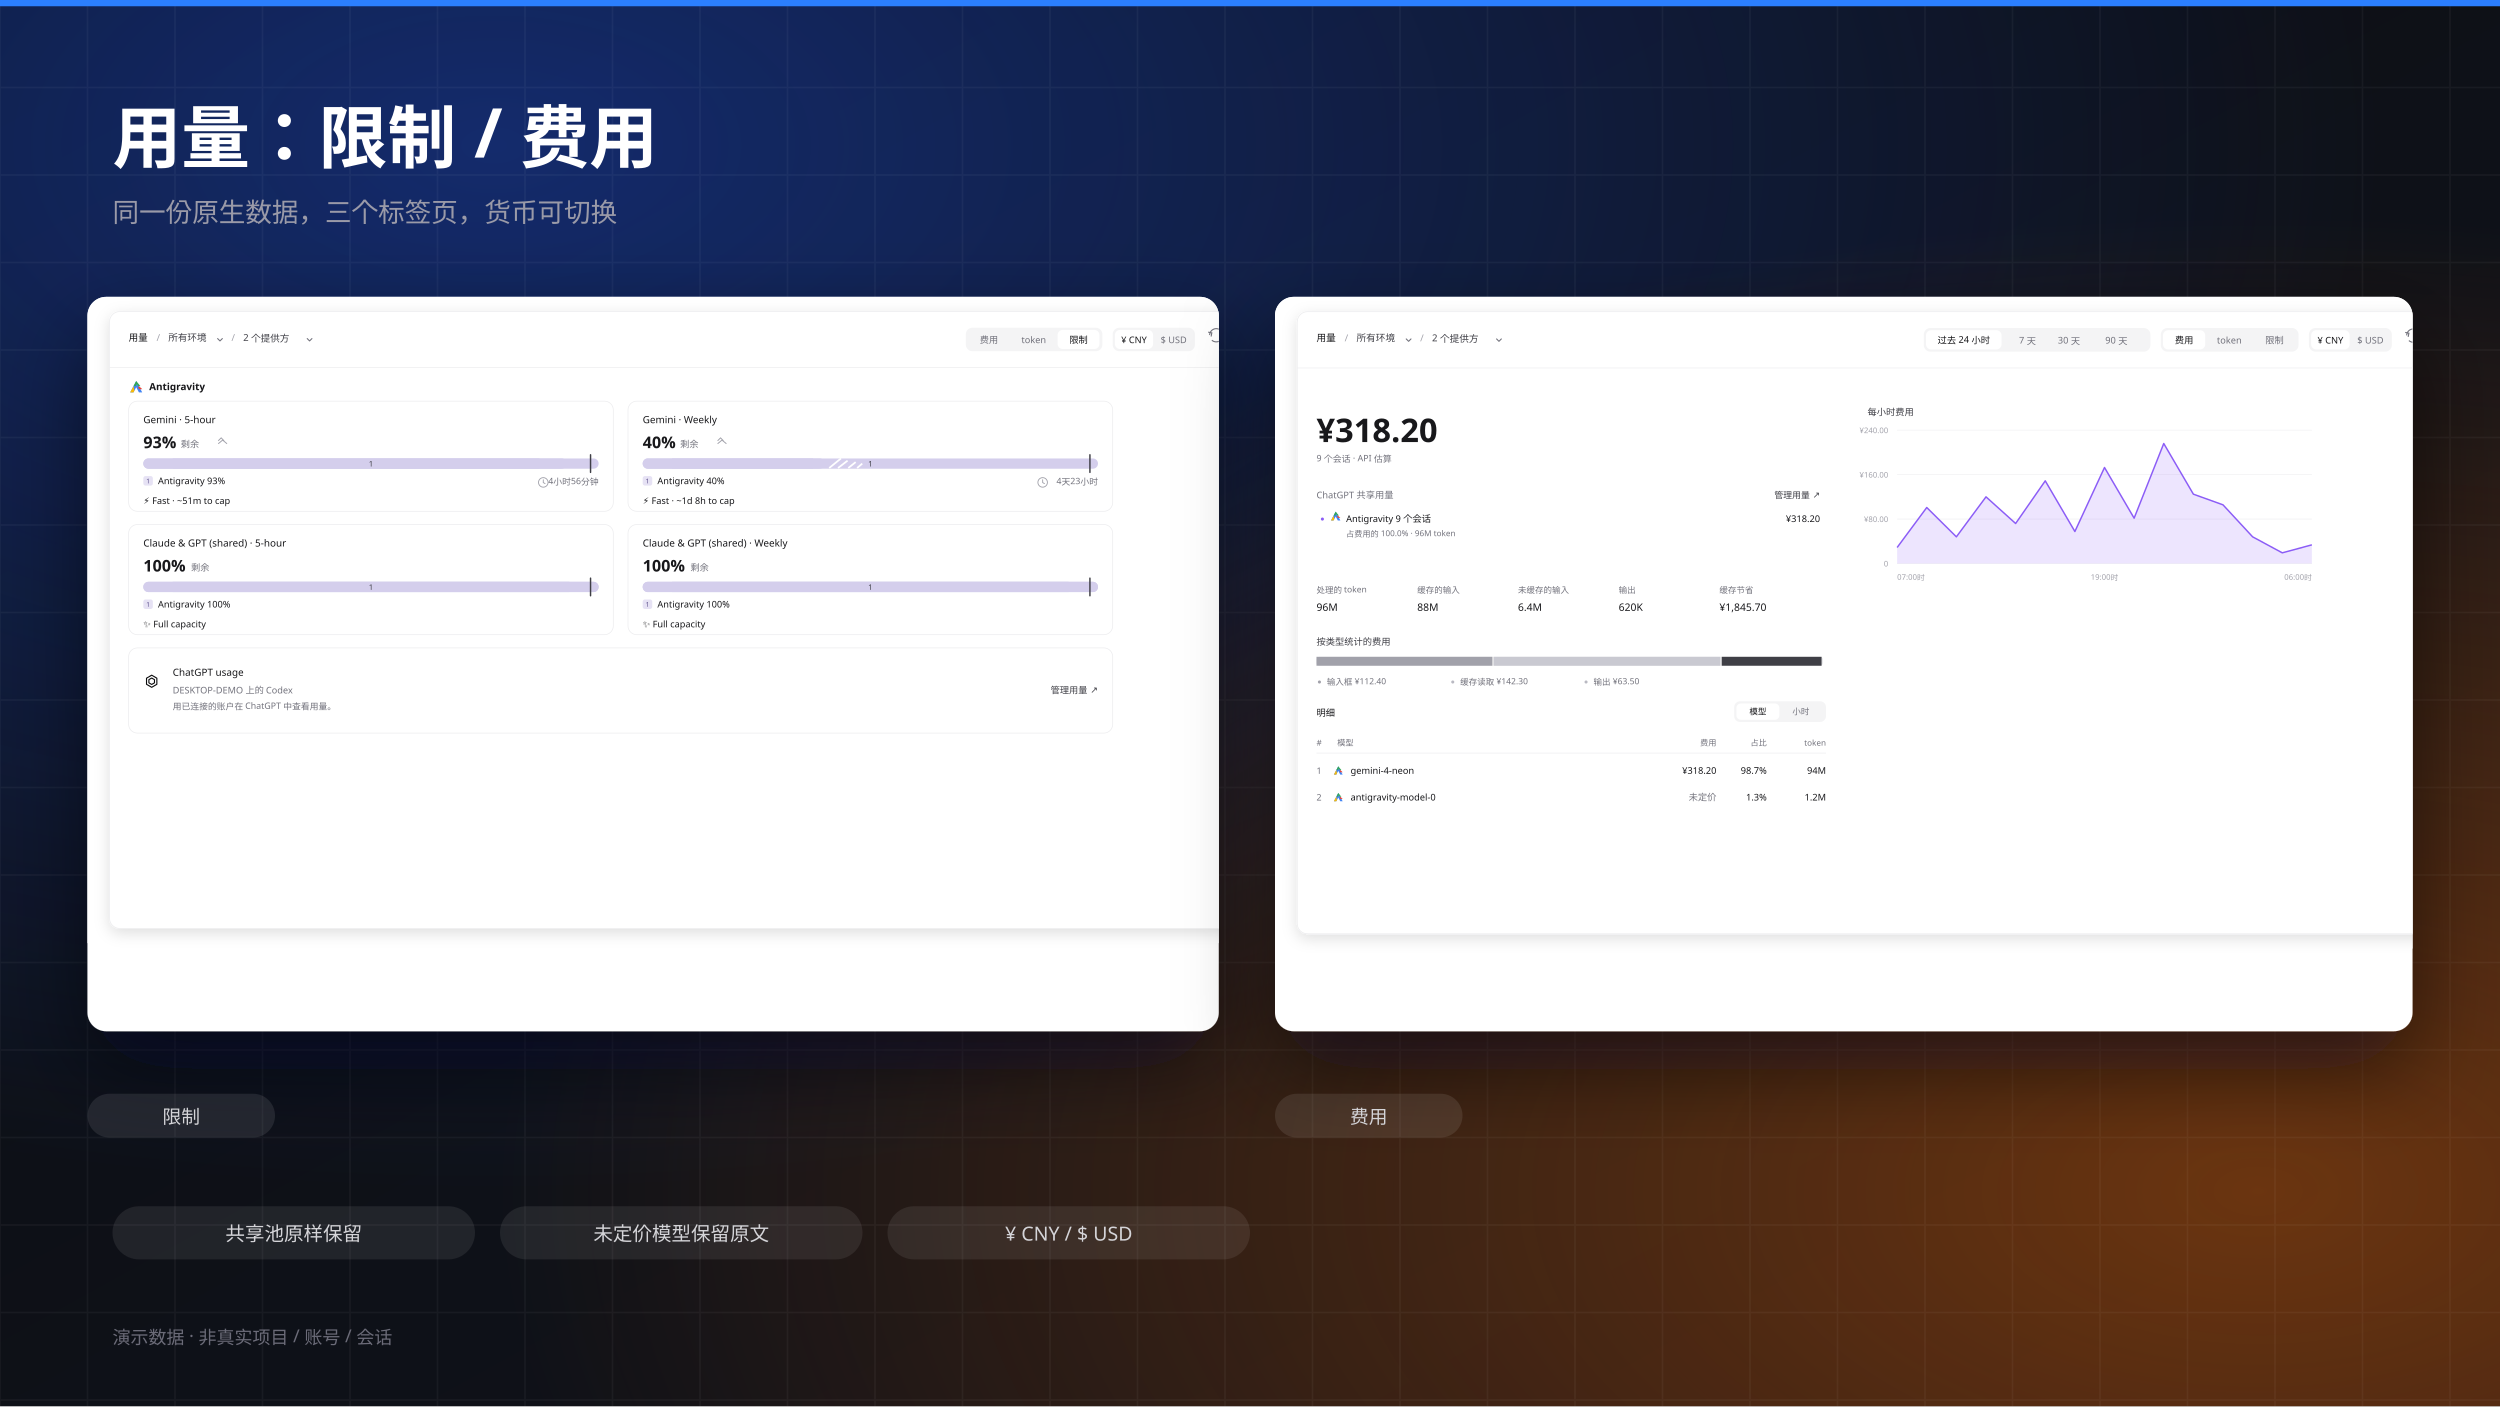
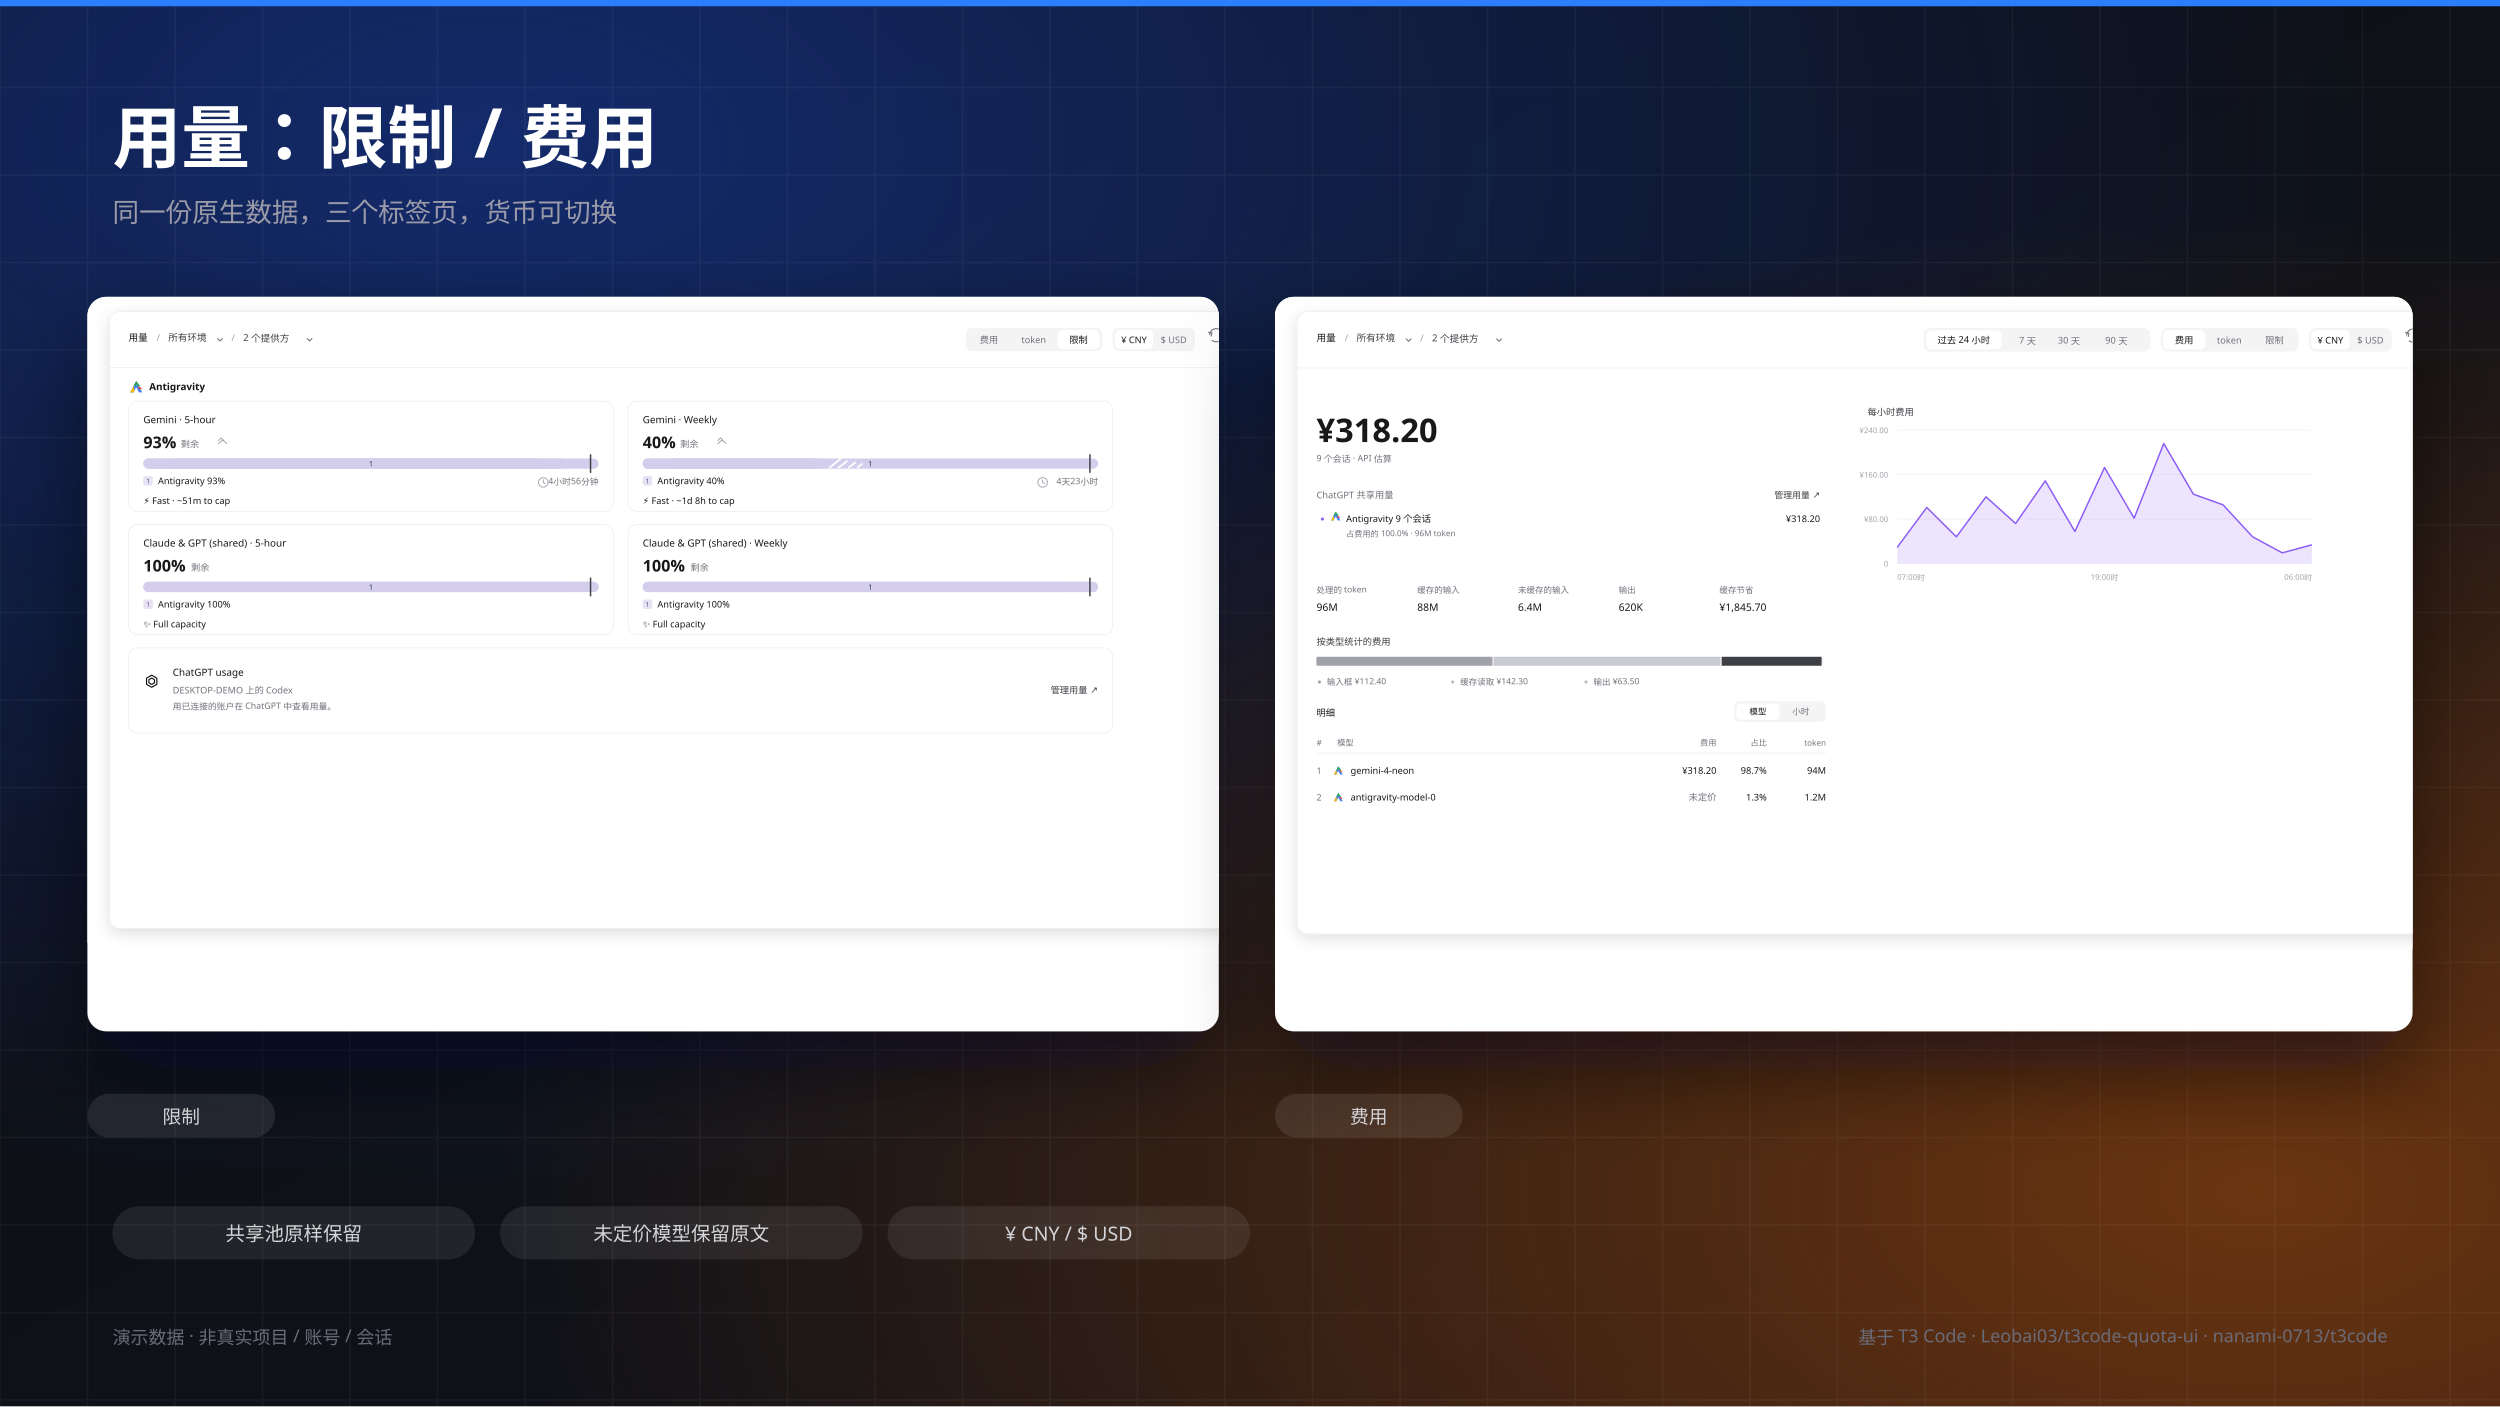
<svg xmlns="http://www.w3.org/2000/svg" width="1600" height="900" viewBox="0 0 1600 900" role="img" aria-label="用量页 · 主图">
  <defs>
    <filter id="sh" x="-30%" y="-30%" width="160%" height="200%">
      <feDropShadow dx="0" dy="6" stdDeviation="10" flood-color="#0b0b0c" flood-opacity="0.13" />
    </filter>
    <filter id="hero" x="-25%" y="-25%" width="150%" height="170%">
      <feDropShadow dx="0" dy="24" stdDeviation="28" flood-color="#05060a" flood-opacity="0.55" />
    </filter>
  </defs>
  <defs>
    <linearGradient id="hbg" x1="0" y1="0" x2="1" y2="1">
      <stop offset="0" stop-color="#0b0d12" />
      <stop offset="0.55" stop-color="#0e1118" />
      <stop offset="1" stop-color="#141018" />
    </linearGradient>
    <radialGradient id="hblue" cx="0.2" cy="0.1" r="0.75">
      <stop offset="0" stop-color="#1d4ed8" stop-opacity="0.45" />
      <stop offset="1" stop-color="#1d4ed8" stop-opacity="0" />
    </radialGradient>
    <radialGradient id="hamber" cx="0.9" cy="0.85" r="0.7">
      <stop offset="0" stop-color="#b45309" stop-opacity="0.55" />
      <stop offset="1" stop-color="#b45309" stop-opacity="0" />
    </radialGradient>
  </defs>
  <rect x="0" y="0" width="1600" height="900" fill="url(#hbg)" />
  <rect x="0" y="0" width="1600" height="900" fill="url(#hblue)" />
  <rect x="0" y="0" width="1600" height="900" fill="url(#hamber)" />
  <g opacity="0.045">
    <line x1="0" y1="0" x2="0" y2="900" stroke="#ffffff" stroke-width="1" stroke-linecap="butt" />
    <line x1="56" y1="0" x2="56" y2="900" stroke="#ffffff" stroke-width="1" stroke-linecap="butt" />
    <line x1="112" y1="0" x2="112" y2="900" stroke="#ffffff" stroke-width="1" stroke-linecap="butt" />
    <line x1="168" y1="0" x2="168" y2="900" stroke="#ffffff" stroke-width="1" stroke-linecap="butt" />
    <line x1="224" y1="0" x2="224" y2="900" stroke="#ffffff" stroke-width="1" stroke-linecap="butt" />
    <line x1="280" y1="0" x2="280" y2="900" stroke="#ffffff" stroke-width="1" stroke-linecap="butt" />
    <line x1="336" y1="0" x2="336" y2="900" stroke="#ffffff" stroke-width="1" stroke-linecap="butt" />
    <line x1="392" y1="0" x2="392" y2="900" stroke="#ffffff" stroke-width="1" stroke-linecap="butt" />
    <line x1="448" y1="0" x2="448" y2="900" stroke="#ffffff" stroke-width="1" stroke-linecap="butt" />
    <line x1="504" y1="0" x2="504" y2="900" stroke="#ffffff" stroke-width="1" stroke-linecap="butt" />
    <line x1="560" y1="0" x2="560" y2="900" stroke="#ffffff" stroke-width="1" stroke-linecap="butt" />
    <line x1="616" y1="0" x2="616" y2="900" stroke="#ffffff" stroke-width="1" stroke-linecap="butt" />
    <line x1="672" y1="0" x2="672" y2="900" stroke="#ffffff" stroke-width="1" stroke-linecap="butt" />
    <line x1="728" y1="0" x2="728" y2="900" stroke="#ffffff" stroke-width="1" stroke-linecap="butt" />
    <line x1="784" y1="0" x2="784" y2="900" stroke="#ffffff" stroke-width="1" stroke-linecap="butt" />
    <line x1="840" y1="0" x2="840" y2="900" stroke="#ffffff" stroke-width="1" stroke-linecap="butt" />
    <line x1="896" y1="0" x2="896" y2="900" stroke="#ffffff" stroke-width="1" stroke-linecap="butt" />
    <line x1="952" y1="0" x2="952" y2="900" stroke="#ffffff" stroke-width="1" stroke-linecap="butt" />
    <line x1="1008" y1="0" x2="1008" y2="900" stroke="#ffffff" stroke-width="1" stroke-linecap="butt" />
    <line x1="1064" y1="0" x2="1064" y2="900" stroke="#ffffff" stroke-width="1" stroke-linecap="butt" />
    <line x1="1120" y1="0" x2="1120" y2="900" stroke="#ffffff" stroke-width="1" stroke-linecap="butt" />
    <line x1="1176" y1="0" x2="1176" y2="900" stroke="#ffffff" stroke-width="1" stroke-linecap="butt" />
    <line x1="1232" y1="0" x2="1232" y2="900" stroke="#ffffff" stroke-width="1" stroke-linecap="butt" />
    <line x1="1288" y1="0" x2="1288" y2="900" stroke="#ffffff" stroke-width="1" stroke-linecap="butt" />
    <line x1="1344" y1="0" x2="1344" y2="900" stroke="#ffffff" stroke-width="1" stroke-linecap="butt" />
    <line x1="1400" y1="0" x2="1400" y2="900" stroke="#ffffff" stroke-width="1" stroke-linecap="butt" />
    <line x1="1456" y1="0" x2="1456" y2="900" stroke="#ffffff" stroke-width="1" stroke-linecap="butt" />
    <line x1="1512" y1="0" x2="1512" y2="900" stroke="#ffffff" stroke-width="1" stroke-linecap="butt" />
    <line x1="1568" y1="0" x2="1568" y2="900" stroke="#ffffff" stroke-width="1" stroke-linecap="butt" />
    <line x1="0" y1="0" x2="1600" y2="0" stroke="#ffffff" stroke-width="1" stroke-linecap="butt" />
    <line x1="0" y1="56" x2="1600" y2="56" stroke="#ffffff" stroke-width="1" stroke-linecap="butt" />
    <line x1="0" y1="112" x2="1600" y2="112" stroke="#ffffff" stroke-width="1" stroke-linecap="butt" />
    <line x1="0" y1="168" x2="1600" y2="168" stroke="#ffffff" stroke-width="1" stroke-linecap="butt" />
    <line x1="0" y1="224" x2="1600" y2="224" stroke="#ffffff" stroke-width="1" stroke-linecap="butt" />
    <line x1="0" y1="280" x2="1600" y2="280" stroke="#ffffff" stroke-width="1" stroke-linecap="butt" />
    <line x1="0" y1="336" x2="1600" y2="336" stroke="#ffffff" stroke-width="1" stroke-linecap="butt" />
    <line x1="0" y1="392" x2="1600" y2="392" stroke="#ffffff" stroke-width="1" stroke-linecap="butt" />
    <line x1="0" y1="448" x2="1600" y2="448" stroke="#ffffff" stroke-width="1" stroke-linecap="butt" />
    <line x1="0" y1="504" x2="1600" y2="504" stroke="#ffffff" stroke-width="1" stroke-linecap="butt" />
    <line x1="0" y1="560" x2="1600" y2="560" stroke="#ffffff" stroke-width="1" stroke-linecap="butt" />
    <line x1="0" y1="616" x2="1600" y2="616" stroke="#ffffff" stroke-width="1" stroke-linecap="butt" />
    <line x1="0" y1="672" x2="1600" y2="672" stroke="#ffffff" stroke-width="1" stroke-linecap="butt" />
    <line x1="0" y1="728" x2="1600" y2="728" stroke="#ffffff" stroke-width="1" stroke-linecap="butt" />
    <line x1="0" y1="784" x2="1600" y2="784" stroke="#ffffff" stroke-width="1" stroke-linecap="butt" />
    <line x1="0" y1="840" x2="1600" y2="840" stroke="#ffffff" stroke-width="1" stroke-linecap="butt" />
    <line x1="0" y1="896" x2="1600" y2="896" stroke="#ffffff" stroke-width="1" stroke-linecap="butt" />
  </g>
  <rect x="0" y="0" width="1600" height="4" fill="#2b7fff" />
  <text x="72" y="104" font-family="'Segoe UI','Microsoft YaHei UI','PingFang SC',system-ui,sans-serif" font-size="44" font-weight="700" fill="#ffffff" text-anchor="start">用量：限制 / 费用</text>
  <text x="72" y="142" font-family="'Segoe UI','Microsoft YaHei UI','PingFang SC',system-ui,sans-serif" font-size="17" font-weight="400" fill="#9a9aa8" text-anchor="start">同一份原生数据，三个标签页，货币可切换</text>
  <g filter="url(#hero)">
    <rect x="56" y="190" width="724" height="470" rx="12" fill="#ffffff" />
  </g>
  <g clip-path="url(#lclip)">
    <g transform="translate(56 190) scale(0.47)">
      <rect x="0" y="0" width="1600" height="880" fill="#ffffff" />
      <g filter="url(#sh)">
        <rect x="30" y="20" width="1540" height="840" rx="14" fill="#ffffff" stroke="#ececee" stroke-width="1" />
      </g>
      <text x="56" y="60" font-family="'Segoe UI','Microsoft YaHei UI','PingFang SC',system-ui,sans-serif" font-size="13" font-weight="500" fill="#18181b" text-anchor="start">用量</text>
      <text x="94" y="60" font-family="'Segoe UI','Microsoft YaHei UI','PingFang SC',system-ui,sans-serif" font-size="13" font-weight="400" fill="#a1a1aa" text-anchor="start">/</text>
      <text x="110" y="60" font-family="'Segoe UI','Microsoft YaHei UI','PingFang SC',system-ui,sans-serif" font-size="13" font-weight="400" fill="#3f3f46" text-anchor="start">所有环境</text>
      <g transform="translate(174 52) rotate(0 8 8) scale(0.8)" fill="none" stroke="#71717b" stroke-width="1.8" stroke-linecap="round" stroke-linejoin="round">
        <path d="M4 6l4 4 4-4" />
      </g>
      <text x="196" y="60" font-family="'Segoe UI','Microsoft YaHei UI','PingFang SC',system-ui,sans-serif" font-size="13" font-weight="400" fill="#a1a1aa" text-anchor="start">/</text>
      <text x="212" y="60" font-family="'Segoe UI','Microsoft YaHei UI','PingFang SC',system-ui,sans-serif" font-size="13" font-weight="400" fill="#3f3f46" text-anchor="start">2 个提供方</text>
      <g transform="translate(296 52) rotate(0 8 8) scale(0.8)" fill="none" stroke="#71717b" stroke-width="1.8" stroke-linecap="round" stroke-linejoin="round">
        <path d="M4 6l4 4 4-4" />
      </g>
      <rect x="1196" y="42" width="186" height="32" rx="9" fill="#f4f4f5" />
      <text x="1227.5" y="63" font-family="'Segoe UI','Microsoft YaHei UI','PingFang SC',system-ui,sans-serif" font-size="12.5" font-weight="400" fill="#71717b" text-anchor="middle">费用</text>
      <text x="1288.5" y="63" font-family="'Segoe UI','Microsoft YaHei UI','PingFang SC',system-ui,sans-serif" font-size="12.5" font-weight="400" fill="#71717b" text-anchor="middle">token</text>
      <rect x="1321" y="45" width="57" height="26" rx="7" fill="#ffffff" />
      <text x="1349.5" y="63" font-family="'Segoe UI','Microsoft YaHei UI','PingFang SC',system-ui,sans-serif" font-size="12.5" font-weight="400" fill="#18181b" text-anchor="middle">限制</text>
      <rect x="1396" y="42" width="112" height="32" rx="9" fill="#f4f4f5" />
      <rect x="1399" y="45" width="52" height="26" rx="7" fill="#ffffff" />
      <text x="1425" y="63" font-family="'Segoe UI','Microsoft YaHei UI','PingFang SC',system-ui,sans-serif" font-size="12.5" font-weight="400" fill="#18181b" text-anchor="middle">¥ CNY</text>
      <text x="1479" y="63" font-family="'Segoe UI','Microsoft YaHei UI','PingFang SC',system-ui,sans-serif" font-size="12.5" font-weight="400" fill="#71717b" text-anchor="middle">$ USD</text>
      <path d="M1528 52a9 9 0 1 1 3 7" fill="none" stroke="#71717b" stroke-width="1.5" />
      <path d="M1526 48l5 1-1 5" fill="none" stroke="#71717b" stroke-width="1.5" />
      <path d="M1556 52l12 12M1568 52l-12 12" stroke="#5b5b60" stroke-width="1.6" stroke-linecap="round" />
      <line x1="30" y1="96" x2="1570" y2="96" stroke="#ededef" stroke-width="1" stroke-linecap="butt" />
      <g>
        <g transform="translate(56 112) scale(0.86)">
          <path d="M12 3 2.5 21h5.2l4.3-8.1 4.3 8.1h5.2z" fill="#4285f4" />
          <path d="M12 3 7.7 11.1h3.6l1.9-3.6 1.9 3.6h3.6z" fill="#34a853" />
          <path d="M7.7 11.1 2.5 21h5.2l1.4-2.7z" fill="#fbbc05" />
          <path d="M16.3 11.1 15 13.2l1.4 2.7h5.2z" fill="#ea4335" />
        </g>
        <text x="84" y="127" font-family="'Segoe UI','Microsoft YaHei UI','PingFang SC',system-ui,sans-serif" font-size="13.5" font-weight="600" fill="#18181b" text-anchor="start">Antigravity</text>
        <rect x="56" y="142" width="660" height="150" rx="12" fill="#ffffff" stroke="#ececee" stroke-width="1" />
        <text x="76" y="172" font-family="'Segoe UI','Microsoft YaHei UI','PingFang SC',system-ui,sans-serif" font-size="13.5" font-weight="500" fill="#18181b" text-anchor="start">Gemini · 5-hour</text>
        <text x="76" y="206" font-family="'Segoe UI','Microsoft YaHei UI','PingFang SC',system-ui,sans-serif" font-size="22" font-weight="600" fill="#18181b" text-anchor="start">93%</text>
        <text x="127" y="205" font-family="'Segoe UI','Microsoft YaHei UI','PingFang SC',system-ui,sans-serif" font-size="12.5" font-weight="400" fill="#71717b" text-anchor="start">剩余</text>
        <path d="M178 196l4-4 4 4M178 200l6-5 6 5" fill="none" stroke="#a1a1aa" stroke-width="1.3" />
        <rect x="76" y="220" width="620" height="14" rx="7" fill="#d4ceec" />
        <rect x="116" y="220" width="499.4" height="14" fill="#d4ceec" />
        <rect x="76" y="220" width="576.6" height="14" rx="7" fill="#d4ceec" />
        <text x="386" y="231" font-family="'Segoe UI','Microsoft YaHei UI','PingFang SC',system-ui,sans-serif" font-size="10.5" font-weight="400" fill="#3f3f46" text-anchor="middle">1</text>
        <rect x="684" y="214" width="2" height="26" rx="1" fill="#3f3f46" />
        <rect x="76" y="244" width="13" height="13" rx="3" fill="#e6e2f4" />
        <text x="82.5" y="254" font-family="'Segoe UI','Microsoft YaHei UI','PingFang SC',system-ui,sans-serif" font-size="9" font-weight="400" fill="#5b4f8a" text-anchor="middle">1</text>
        <text x="96" y="255" font-family="'Segoe UI','Microsoft YaHei UI','PingFang SC',system-ui,sans-serif" font-size="12.5" font-weight="400" fill="#18181b" text-anchor="start">Antigravity 93%</text>
        <g transform="translate(612 244) scale(0.72)" fill="none" stroke="#a1a1aa" stroke-width="1.7" stroke-linecap="round">
          <circle cx="12" cy="12" r="9" />
          <path d="M12 7v5.3l3.4 2" />
        </g>
        <text x="696" y="255" font-family="'Segoe UI','Microsoft YaHei UI','PingFang SC',system-ui,sans-serif" font-size="12" font-weight="400" fill="#71717b" text-anchor="end">4小时56分钟</text>
        <text x="76" y="282" font-family="'Segoe UI','Microsoft YaHei UI','PingFang SC',system-ui,sans-serif" font-size="12.5" font-weight="400" fill="#18181b" text-anchor="start">⚡ Fast · ~51m to cap</text>
        <rect x="736" y="142" width="660" height="150" rx="12" fill="#ffffff" stroke="#ececee" stroke-width="1" />
        <text x="756" y="172" font-family="'Segoe UI','Microsoft YaHei UI','PingFang SC',system-ui,sans-serif" font-size="13.5" font-weight="500" fill="#18181b" text-anchor="start">Gemini · Weekly</text>
        <text x="756" y="206" font-family="'Segoe UI','Microsoft YaHei UI','PingFang SC',system-ui,sans-serif" font-size="22" font-weight="600" fill="#18181b" text-anchor="start">40%</text>
        <text x="807" y="205" font-family="'Segoe UI','Microsoft YaHei UI','PingFang SC',system-ui,sans-serif" font-size="12.5" font-weight="400" fill="#71717b" text-anchor="start">剩余</text>
        <path d="M858 196l4-4 4 4M858 200l6-5 6 5" fill="none" stroke="#a1a1aa" stroke-width="1.3" />
        <rect x="756" y="220" width="620" height="14" rx="7" fill="#d4ceec" />
        <rect x="796" y="220" width="192" height="14" fill="#d4ceec" />
        <rect x="756" y="220" width="248" height="14" rx="7" fill="#d4ceec" />
        <path d="M1010 233l16-13M1022 233l13-10M1036 233l10-8M1048 233l7-6" stroke="#ffffff" stroke-width="2.4" />
        <text x="1066" y="231" font-family="'Segoe UI','Microsoft YaHei UI','PingFang SC',system-ui,sans-serif" font-size="10.5" font-weight="400" fill="#3f3f46" text-anchor="middle">1</text>
        <rect x="1364" y="214" width="2" height="26" rx="1" fill="#3f3f46" />
        <rect x="756" y="244" width="13" height="13" rx="3" fill="#e6e2f4" />
        <text x="762.5" y="254" font-family="'Segoe UI','Microsoft YaHei UI','PingFang SC',system-ui,sans-serif" font-size="9" font-weight="400" fill="#5b4f8a" text-anchor="middle">1</text>
        <text x="776" y="255" font-family="'Segoe UI','Microsoft YaHei UI','PingFang SC',system-ui,sans-serif" font-size="12.5" font-weight="400" fill="#18181b" text-anchor="start">Antigravity 40%</text>
        <g transform="translate(1292 244) scale(0.72)" fill="none" stroke="#a1a1aa" stroke-width="1.7" stroke-linecap="round">
          <circle cx="12" cy="12" r="9" />
          <path d="M12 7v5.3l3.4 2" />
        </g>
        <text x="1376" y="255" font-family="'Segoe UI','Microsoft YaHei UI','PingFang SC',system-ui,sans-serif" font-size="12" font-weight="400" fill="#71717b" text-anchor="end">4天23小时</text>
        <text x="756" y="282" font-family="'Segoe UI','Microsoft YaHei UI','PingFang SC',system-ui,sans-serif" font-size="12.5" font-weight="400" fill="#18181b" text-anchor="start">⚡ Fast · ~1d 8h to cap</text>
        <rect x="56" y="310" width="660" height="150" rx="12" fill="#ffffff" stroke="#ececee" stroke-width="1" />
        <text x="76" y="340" font-family="'Segoe UI','Microsoft YaHei UI','PingFang SC',system-ui,sans-serif" font-size="13.5" font-weight="500" fill="#18181b" text-anchor="start">Claude &amp; GPT (shared) · 5-hour</text>
        <text x="76" y="374" font-family="'Segoe UI','Microsoft YaHei UI','PingFang SC',system-ui,sans-serif" font-size="22" font-weight="600" fill="#18181b" text-anchor="start">100%</text>
        <text x="141" y="373" font-family="'Segoe UI','Microsoft YaHei UI','PingFang SC',system-ui,sans-serif" font-size="12.5" font-weight="400" fill="#71717b" text-anchor="start">剩余</text>
        <rect x="76" y="388" width="620" height="14" rx="7" fill="#d4ceec" />
        <rect x="116" y="388" width="540" height="14" fill="#d4ceec" />
        <rect x="76" y="388" width="620" height="14" rx="7" fill="#d4ceec" />
        <text x="386" y="399" font-family="'Segoe UI','Microsoft YaHei UI','PingFang SC',system-ui,sans-serif" font-size="10.5" font-weight="400" fill="#3f3f46" text-anchor="middle">1</text>
        <rect x="684" y="382" width="2" height="26" rx="1" fill="#3f3f46" />
        <rect x="76" y="412" width="13" height="13" rx="3" fill="#e6e2f4" />
        <text x="82.5" y="422" font-family="'Segoe UI','Microsoft YaHei UI','PingFang SC',system-ui,sans-serif" font-size="9" font-weight="400" fill="#5b4f8a" text-anchor="middle">1</text>
        <text x="96" y="423" font-family="'Segoe UI','Microsoft YaHei UI','PingFang SC',system-ui,sans-serif" font-size="12.5" font-weight="400" fill="#18181b" text-anchor="start">Antigravity 100%</text>
        <text x="76" y="450" font-family="'Segoe UI','Microsoft YaHei UI','PingFang SC',system-ui,sans-serif" font-size="12.5" font-weight="400" fill="#18181b" text-anchor="start">✨ Full capacity</text>
        <rect x="736" y="310" width="660" height="150" rx="12" fill="#ffffff" stroke="#ececee" stroke-width="1" />
        <text x="756" y="340" font-family="'Segoe UI','Microsoft YaHei UI','PingFang SC',system-ui,sans-serif" font-size="13.5" font-weight="500" fill="#18181b" text-anchor="start">Claude &amp; GPT (shared) · Weekly</text>
        <text x="756" y="374" font-family="'Segoe UI','Microsoft YaHei UI','PingFang SC',system-ui,sans-serif" font-size="22" font-weight="600" fill="#18181b" text-anchor="start">100%</text>
        <text x="821" y="373" font-family="'Segoe UI','Microsoft YaHei UI','PingFang SC',system-ui,sans-serif" font-size="12.5" font-weight="400" fill="#71717b" text-anchor="start">剩余</text>
        <rect x="756" y="388" width="620" height="14" rx="7" fill="#d4ceec" />
        <rect x="796" y="388" width="540" height="14" fill="#d4ceec" />
        <rect x="756" y="388" width="620" height="14" rx="7" fill="#d4ceec" />
        <text x="1066" y="399" font-family="'Segoe UI','Microsoft YaHei UI','PingFang SC',system-ui,sans-serif" font-size="10.5" font-weight="400" fill="#3f3f46" text-anchor="middle">1</text>
        <rect x="1364" y="382" width="2" height="26" rx="1" fill="#3f3f46" />
        <rect x="756" y="412" width="13" height="13" rx="3" fill="#e6e2f4" />
        <text x="762.5" y="422" font-family="'Segoe UI','Microsoft YaHei UI','PingFang SC',system-ui,sans-serif" font-size="9" font-weight="400" fill="#5b4f8a" text-anchor="middle">1</text>
        <text x="776" y="423" font-family="'Segoe UI','Microsoft YaHei UI','PingFang SC',system-ui,sans-serif" font-size="12.5" font-weight="400" fill="#18181b" text-anchor="start">Antigravity 100%</text>
        <text x="756" y="450" font-family="'Segoe UI','Microsoft YaHei UI','PingFang SC',system-ui,sans-serif" font-size="12.5" font-weight="400" fill="#18181b" text-anchor="start">✨ Full capacity</text>
        <rect x="56" y="478" width="1340" height="116" rx="12" fill="#ffffff" stroke="#ececee" stroke-width="1" />
        <g transform="translate(76 512) scale(0.95)" fill="none" stroke="#0b0b0c" stroke-width="1.6" stroke-linejoin="round">
          <path d="M12 3.3l7.4 4.3v8.8L12 20.7 4.6 16.4V7.6z" />
          <path d="M12 7.4l4 2.3v4.6l-4 2.3-4-2.3V9.7z" />
        </g>
        <text x="116" y="516" font-family="'Segoe UI','Microsoft YaHei UI','PingFang SC',system-ui,sans-serif" font-size="13.5" font-weight="500" fill="#18181b" text-anchor="start">ChatGPT usage</text>
        <text x="116" y="540" font-family="'Segoe UI','Microsoft YaHei UI','PingFang SC',system-ui,sans-serif" font-size="12.5" font-weight="400" fill="#71717b" text-anchor="start">DESKTOP-DEMO 上的 Codex</text>
        <text x="116" y="562" font-family="'Segoe UI','Microsoft YaHei UI','PingFang SC',system-ui,sans-serif" font-size="12" font-weight="400" fill="#71717b" text-anchor="start">用已连接的账户在 ChatGPT 中查看用量。</text>
        <text x="1376" y="540" font-family="'Segoe UI','Microsoft YaHei UI','PingFang SC',system-ui,sans-serif" font-size="12.5" font-weight="400" fill="#3f3f46" text-anchor="end">管理用量 ↗</text>
      </g>
    </g>
  </g>
  <defs>
    <clipPath id="lclip">
      <rect x="56" y="190" width="724" height="470" rx="12" />
    </clipPath>
  </defs>
  <g filter="url(#hero)">
    <rect x="816" y="190" width="728" height="470" rx="12" fill="#ffffff" />
  </g>
  <g clip-path="url(#cclip)">
    <g transform="translate(816 190) scale(0.474)">
      <rect x="0" y="0" width="1600" height="880" fill="#ffffff" />
      <g filter="url(#sh)">
        <rect x="30" y="20" width="1540" height="840" rx="14" fill="#ffffff" stroke="#ececee" stroke-width="1" />
      </g>
      <text x="56" y="60" font-family="'Segoe UI','Microsoft YaHei UI','PingFang SC',system-ui,sans-serif" font-size="13" font-weight="500" fill="#18181b" text-anchor="start">用量</text>
      <text x="94" y="60" font-family="'Segoe UI','Microsoft YaHei UI','PingFang SC',system-ui,sans-serif" font-size="13" font-weight="400" fill="#a1a1aa" text-anchor="start">/</text>
      <text x="110" y="60" font-family="'Segoe UI','Microsoft YaHei UI','PingFang SC',system-ui,sans-serif" font-size="13" font-weight="400" fill="#3f3f46" text-anchor="start">所有环境</text>
      <g transform="translate(174 52) rotate(0 8 8) scale(0.8)" fill="none" stroke="#71717b" stroke-width="1.8" stroke-linecap="round" stroke-linejoin="round">
        <path d="M4 6l4 4 4-4" />
      </g>
      <text x="196" y="60" font-family="'Segoe UI','Microsoft YaHei UI','PingFang SC',system-ui,sans-serif" font-size="13" font-weight="400" fill="#a1a1aa" text-anchor="start">/</text>
      <text x="212" y="60" font-family="'Segoe UI','Microsoft YaHei UI','PingFang SC',system-ui,sans-serif" font-size="13" font-weight="400" fill="#3f3f46" text-anchor="start">2 个提供方</text>
      <g transform="translate(296 52) rotate(0 8 8) scale(0.8)" fill="none" stroke="#71717b" stroke-width="1.8" stroke-linecap="round" stroke-linejoin="round">
        <path d="M4 6l4 4 4-4" />
      </g>
      <rect x="876" y="42" width="306" height="32" rx="9" fill="#f4f4f5" />
      <rect x="879" y="45" width="102" height="26" rx="7" fill="#ffffff" />
      <text x="930" y="63" font-family="'Segoe UI','Microsoft YaHei UI','PingFang SC',system-ui,sans-serif" font-size="12.5" font-weight="400" fill="#18181b" text-anchor="middle">过去 24 小时</text>
      <text x="1016" y="63" font-family="'Segoe UI','Microsoft YaHei UI','PingFang SC',system-ui,sans-serif" font-size="12.5" font-weight="400" fill="#71717b" text-anchor="middle">7 天</text>
      <text x="1072" y="63" font-family="'Segoe UI','Microsoft YaHei UI','PingFang SC',system-ui,sans-serif" font-size="12.5" font-weight="400" fill="#71717b" text-anchor="middle">30 天</text>
      <text x="1136" y="63" font-family="'Segoe UI','Microsoft YaHei UI','PingFang SC',system-ui,sans-serif" font-size="12.5" font-weight="400" fill="#71717b" text-anchor="middle">90 天</text>
      <rect x="1196" y="42" width="186" height="32" rx="9" fill="#f4f4f5" />
      <rect x="1199" y="45" width="57" height="26" rx="7" fill="#ffffff" />
      <text x="1227.5" y="63" font-family="'Segoe UI','Microsoft YaHei UI','PingFang SC',system-ui,sans-serif" font-size="12.5" font-weight="400" fill="#18181b" text-anchor="middle">费用</text>
      <text x="1288.5" y="63" font-family="'Segoe UI','Microsoft YaHei UI','PingFang SC',system-ui,sans-serif" font-size="12.5" font-weight="400" fill="#71717b" text-anchor="middle">token</text>
      <text x="1349.5" y="63" font-family="'Segoe UI','Microsoft YaHei UI','PingFang SC',system-ui,sans-serif" font-size="12.5" font-weight="400" fill="#71717b" text-anchor="middle">限制</text>
      <rect x="1396" y="42" width="112" height="32" rx="9" fill="#f4f4f5" />
      <rect x="1399" y="45" width="52" height="26" rx="7" fill="#ffffff" />
      <text x="1425" y="63" font-family="'Segoe UI','Microsoft YaHei UI','PingFang SC',system-ui,sans-serif" font-size="12.5" font-weight="400" fill="#18181b" text-anchor="middle">¥ CNY</text>
      <text x="1479" y="63" font-family="'Segoe UI','Microsoft YaHei UI','PingFang SC',system-ui,sans-serif" font-size="12.5" font-weight="400" fill="#71717b" text-anchor="middle">$ USD</text>
      <path d="M1528 52a9 9 0 1 1 3 7" fill="none" stroke="#71717b" stroke-width="1.5" />
      <path d="M1526 48l5 1-1 5" fill="none" stroke="#71717b" stroke-width="1.5" />
      <path d="M1556 52l12 12M1568 52l-12 12" stroke="#5b5b60" stroke-width="1.6" stroke-linecap="round" />
      <line x1="30" y1="96" x2="1570" y2="96" stroke="#ededef" stroke-width="1" stroke-linecap="butt" />
      <g>
        <text x="56" y="196" font-family="'Segoe UI','Microsoft YaHei UI','PingFang SC',system-ui,sans-serif" font-size="44" font-weight="600" fill="#18181b" text-anchor="start">¥318.20</text>
        <text x="56" y="222" font-family="'Segoe UI','Microsoft YaHei UI','PingFang SC',system-ui,sans-serif" font-size="12" font-weight="400" fill="#71717b" text-anchor="start">9 个会话 · API 估算</text>
        <text x="56" y="272" font-family="'Segoe UI','Microsoft YaHei UI','PingFang SC',system-ui,sans-serif" font-size="12.5" font-weight="400" fill="#71717b" text-anchor="start">ChatGPT 共享用量</text>
        <text x="736" y="272" font-family="'Segoe UI','Microsoft YaHei UI','PingFang SC',system-ui,sans-serif" font-size="12" font-weight="400" fill="#3f3f46" text-anchor="end">管理用量 ↗</text>
        <circle cx="64" cy="300" r="2.1" fill="#8b5cf6" />
        <g transform="translate(74 288) scale(0.66)">
          <path d="M12 3 2.5 21h5.2l4.3-8.1 4.3 8.1h5.2z" fill="#4285f4" />
          <path d="M12 3 7.7 11.1h3.6l1.9-3.6 1.9 3.6h3.6z" fill="#34a853" />
          <path d="M7.7 11.1 2.5 21h5.2l1.4-2.7z" fill="#fbbc05" />
          <path d="M16.3 11.1 15 13.2l1.4 2.7h5.2z" fill="#ea4335" />
        </g>
        <text x="96" y="304" font-family="'Segoe UI','Microsoft YaHei UI','PingFang SC',system-ui,sans-serif" font-size="12.5" font-weight="400" fill="#18181b" text-anchor="start">Antigravity  9 个会话</text>
        <text x="736" y="304" font-family="'Segoe UI','Microsoft YaHei UI','PingFang SC',system-ui,sans-serif" font-size="12.5" font-weight="400" fill="#18181b" text-anchor="end">¥318.20</text>
        <text x="96" y="324" font-family="'Segoe UI','Microsoft YaHei UI','PingFang SC',system-ui,sans-serif" font-size="11" font-weight="400" fill="#71717b" text-anchor="start">占费用的 100.0% · 96M token</text>
        <text x="800" y="160" font-family="'Segoe UI','Microsoft YaHei UI','PingFang SC',system-ui,sans-serif" font-size="12.5" font-weight="400" fill="#3f3f46" text-anchor="start">每小时费用</text>
        <text x="828" y="184" font-family="'Segoe UI','Microsoft YaHei UI','PingFang SC',system-ui,sans-serif" font-size="10.5" font-weight="400" fill="#a1a1aa" text-anchor="end">¥240.00</text>
        <line x1="840" y1="180" x2="1400" y2="180" stroke="#f1f1f3" stroke-width="1" stroke-linecap="butt" />
        <text x="828" y="244" font-family="'Segoe UI','Microsoft YaHei UI','PingFang SC',system-ui,sans-serif" font-size="10.5" font-weight="400" fill="#a1a1aa" text-anchor="end">¥160.00</text>
        <line x1="840" y1="240" x2="1400" y2="240" stroke="#f1f1f3" stroke-width="1" stroke-linecap="butt" />
        <text x="828" y="304" font-family="'Segoe UI','Microsoft YaHei UI','PingFang SC',system-ui,sans-serif" font-size="10.5" font-weight="400" fill="#a1a1aa" text-anchor="end">¥80.00</text>
        <line x1="840" y1="300" x2="1400" y2="300" stroke="#f1f1f3" stroke-width="1" stroke-linecap="butt" />
        <text x="828" y="364" font-family="'Segoe UI','Microsoft YaHei UI','PingFang SC',system-ui,sans-serif" font-size="10.5" font-weight="400" fill="#a1a1aa" text-anchor="end">0</text>
        <line x1="840" y1="360" x2="1400" y2="360" stroke="#f1f1f3" stroke-width="1" stroke-linecap="butt" />
        <path d="M840.0 338.4 L880.0 284.4 L920.0 324.0 L960.0 270.0 L1000.0 306.0 L1040.0 248.4 L1080.0 316.8 L1120.0 230.4 L1160.0 298.8 L1200.0 198.0 L1240.0 266.4 L1280.0 280.8 L1320.0 324.0 L1360.0 345.6 L1400.0 334.8 L1400 360 L840 360 Z" fill="#8b5cf6" opacity="0.16" />
        <path d="M840.0 338.4 L880.0 284.4 L920.0 324.0 L960.0 270.0 L1000.0 306.0 L1040.0 248.4 L1080.0 316.8 L1120.0 230.4 L1160.0 298.8 L1200.0 198.0 L1240.0 266.4 L1280.0 280.8 L1320.0 324.0 L1360.0 345.6 L1400.0 334.8" fill="none" stroke="#8b5cf6" stroke-width="2" stroke-linejoin="round" />
        <text x="840" y="382" font-family="'Segoe UI','Microsoft YaHei UI','PingFang SC',system-ui,sans-serif" font-size="10.5" font-weight="400" fill="#a1a1aa" text-anchor="start">07:00时</text>
        <text x="1120" y="382" font-family="'Segoe UI','Microsoft YaHei UI','PingFang SC',system-ui,sans-serif" font-size="10.5" font-weight="400" fill="#a1a1aa" text-anchor="middle">19:00时</text>
        <text x="1400" y="382" font-family="'Segoe UI','Microsoft YaHei UI','PingFang SC',system-ui,sans-serif" font-size="10.5" font-weight="400" fill="#a1a1aa" text-anchor="end">06:00时</text>
        <text x="56" y="400" font-family="'Segoe UI','Microsoft YaHei UI','PingFang SC',system-ui,sans-serif" font-size="11.5" font-weight="400" fill="#71717b" text-anchor="start">处理的 token</text>
        <text x="56" y="424" font-family="'Segoe UI','Microsoft YaHei UI','PingFang SC',system-ui,sans-serif" font-size="14" font-weight="500" fill="#18181b" text-anchor="start">96M</text>
        <text x="192" y="400" font-family="'Segoe UI','Microsoft YaHei UI','PingFang SC',system-ui,sans-serif" font-size="11.5" font-weight="400" fill="#71717b" text-anchor="start">缓存的输入</text>
        <text x="192" y="424" font-family="'Segoe UI','Microsoft YaHei UI','PingFang SC',system-ui,sans-serif" font-size="14" font-weight="500" fill="#18181b" text-anchor="start">88M</text>
        <text x="328" y="400" font-family="'Segoe UI','Microsoft YaHei UI','PingFang SC',system-ui,sans-serif" font-size="11.5" font-weight="400" fill="#71717b" text-anchor="start">未缓存的输入</text>
        <text x="328" y="424" font-family="'Segoe UI','Microsoft YaHei UI','PingFang SC',system-ui,sans-serif" font-size="14" font-weight="500" fill="#18181b" text-anchor="start">6.4M</text>
        <text x="464" y="400" font-family="'Segoe UI','Microsoft YaHei UI','PingFang SC',system-ui,sans-serif" font-size="11.5" font-weight="400" fill="#71717b" text-anchor="start">输出</text>
        <text x="464" y="424" font-family="'Segoe UI','Microsoft YaHei UI','PingFang SC',system-ui,sans-serif" font-size="14" font-weight="500" fill="#18181b" text-anchor="start">620K</text>
        <text x="600" y="400" font-family="'Segoe UI','Microsoft YaHei UI','PingFang SC',system-ui,sans-serif" font-size="11.5" font-weight="400" fill="#71717b" text-anchor="start">缓存节省</text>
        <text x="600" y="424" font-family="'Segoe UI','Microsoft YaHei UI','PingFang SC',system-ui,sans-serif" font-size="14" font-weight="500" fill="#18181b" text-anchor="start">¥1,845.70</text>
        <text x="56" y="470" font-family="'Segoe UI','Microsoft YaHei UI','PingFang SC',system-ui,sans-serif" font-size="12.5" font-weight="400" fill="#3f3f46" text-anchor="start">按类型统计的费用</text>
        <rect x="56" y="486" width="684" height="12" rx="4" fill="#e9e9eb" />
        <rect x="56" y="486" width="237.4" height="12" fill="#a1a1aa" />
        <rect x="295.4" y="486" width="305.8" height="12" fill="#c9c9d1" />
        <rect x="603.2" y="486" width="134.8" height="12" fill="#3f3f46" />
        <circle cx="60" cy="520" r="2.1" fill="#a1a1aa" />
        <text x="70" y="524" font-family="'Segoe UI','Microsoft YaHei UI','PingFang SC',system-ui,sans-serif" font-size="11.5" font-weight="400" fill="#71717b" text-anchor="start">输入框 ¥112.40</text>
        <circle cx="240" cy="520" r="2.1" fill="#b9b9c2" />
        <text x="250" y="524" font-family="'Segoe UI','Microsoft YaHei UI','PingFang SC',system-ui,sans-serif" font-size="11.5" font-weight="400" fill="#71717b" text-anchor="start">缓存读取 ¥142.30</text>
        <circle cx="420" cy="520" r="2.1" fill="#b9b9c2" />
        <text x="430" y="524" font-family="'Segoe UI','Microsoft YaHei UI','PingFang SC',system-ui,sans-serif" font-size="11.5" font-weight="400" fill="#71717b" text-anchor="start">输出 ¥63.50</text>
        <text x="56" y="566" font-family="'Segoe UI','Microsoft YaHei UI','PingFang SC',system-ui,sans-serif" font-size="12.5" font-weight="500" fill="#18181b" text-anchor="start">明细</text>
        <rect x="620" y="546" width="124" height="28" rx="8" fill="#f4f4f5" />
        <rect x="623" y="549" width="58" height="22" rx="6" fill="#ffffff" />
        <text x="652" y="564" font-family="'Segoe UI','Microsoft YaHei UI','PingFang SC',system-ui,sans-serif" font-size="11.5" font-weight="400" fill="#18181b" text-anchor="middle">模型</text>
        <text x="710" y="564" font-family="'Segoe UI','Microsoft YaHei UI','PingFang SC',system-ui,sans-serif" font-size="11.5" font-weight="400" fill="#71717b" text-anchor="middle">小时</text>
        <text x="56" y="606" font-family="'Segoe UI','Microsoft YaHei UI','PingFang SC',system-ui,sans-serif" font-size="11" font-weight="400" fill="#71717b" text-anchor="start">#</text>
        <text x="84" y="606" font-family="'Segoe UI','Microsoft YaHei UI','PingFang SC',system-ui,sans-serif" font-size="11" font-weight="400" fill="#71717b" text-anchor="start">模型</text>
        <text x="596" y="606" font-family="'Segoe UI','Microsoft YaHei UI','PingFang SC',system-ui,sans-serif" font-size="11" font-weight="400" fill="#71717b" text-anchor="end">费用</text>
        <text x="664" y="606" font-family="'Segoe UI','Microsoft YaHei UI','PingFang SC',system-ui,sans-serif" font-size="11" font-weight="400" fill="#71717b" text-anchor="end">占比</text>
        <text x="744" y="606" font-family="'Segoe UI','Microsoft YaHei UI','PingFang SC',system-ui,sans-serif" font-size="11" font-weight="400" fill="#71717b" text-anchor="end">token</text>
        <line x1="56" y1="616" x2="744" y2="616" stroke="#ededef" stroke-width="1" stroke-linecap="butt" />
        <text x="56" y="644" font-family="'Segoe UI','Microsoft YaHei UI','PingFang SC',system-ui,sans-serif" font-size="12" font-weight="400" fill="#71717b" text-anchor="start">1</text>
        <g transform="translate(78 632) scale(0.62)">
          <path d="M12 3 2.5 21h5.2l4.3-8.1 4.3 8.1h5.2z" fill="#4285f4" />
          <path d="M12 3 7.7 11.1h3.6l1.9-3.6 1.9 3.6h3.6z" fill="#34a853" />
          <path d="M7.7 11.1 2.5 21h5.2l1.4-2.7z" fill="#fbbc05" />
          <path d="M16.3 11.1 15 13.2l1.4 2.7h5.2z" fill="#ea4335" />
        </g>
        <text x="102" y="644" font-family="'Segoe UI','Microsoft YaHei UI','PingFang SC',system-ui,sans-serif" font-size="12.5" font-weight="400" fill="#18181b" text-anchor="start">gemini-4-neon</text>
        <text x="596" y="644" font-family="'Segoe UI','Microsoft YaHei UI','PingFang SC',system-ui,sans-serif" font-size="12.5" font-weight="400" fill="#18181b" text-anchor="end">¥318.20</text>
        <text x="664" y="644" font-family="'Segoe UI','Microsoft YaHei UI','PingFang SC',system-ui,sans-serif" font-size="12.5" font-weight="400" fill="#18181b" text-anchor="end">98.7%</text>
        <text x="744" y="644" font-family="'Segoe UI','Microsoft YaHei UI','PingFang SC',system-ui,sans-serif" font-size="12.5" font-weight="400" fill="#18181b" text-anchor="end">94M</text>
        <text x="56" y="680" font-family="'Segoe UI','Microsoft YaHei UI','PingFang SC',system-ui,sans-serif" font-size="12" font-weight="400" fill="#71717b" text-anchor="start">2</text>
        <g transform="translate(78 668) scale(0.62)">
          <path d="M12 3 2.5 21h5.2l4.3-8.1 4.3 8.1h5.2z" fill="#4285f4" />
          <path d="M12 3 7.7 11.1h3.6l1.9-3.6 1.9 3.6h3.6z" fill="#34a853" />
          <path d="M7.7 11.1 2.5 21h5.2l1.4-2.7z" fill="#fbbc05" />
          <path d="M16.3 11.1 15 13.2l1.4 2.7h5.2z" fill="#ea4335" />
        </g>
        <text x="102" y="680" font-family="'Segoe UI','Microsoft YaHei UI','PingFang SC',system-ui,sans-serif" font-size="12.5" font-weight="400" fill="#18181b" text-anchor="start">antigravity-model-0</text>
        <text x="596" y="680" font-family="'Segoe UI','Microsoft YaHei UI','PingFang SC',system-ui,sans-serif" font-size="12.5" font-weight="400" fill="#71717b" text-anchor="end">未定价</text>
        <text x="664" y="680" font-family="'Segoe UI','Microsoft YaHei UI','PingFang SC',system-ui,sans-serif" font-size="12.5" font-weight="400" fill="#18181b" text-anchor="end">1.3%</text>
        <text x="744" y="680" font-family="'Segoe UI','Microsoft YaHei UI','PingFang SC',system-ui,sans-serif" font-size="12.5" font-weight="400" fill="#18181b" text-anchor="end">1.2M</text>
      </g>
    </g>
  </g>
  <defs>
    <clipPath id="cclip">
      <rect x="816" y="190" width="728" height="470" rx="12" />
    </clipPath>
  </defs>
  <rect x="56" y="700" width="120" height="28" rx="14" fill="#ffffff" opacity="0.09" />
  <text x="116" y="719" font-family="'Segoe UI','Microsoft YaHei UI','PingFang SC',system-ui,sans-serif" font-size="12" font-weight="400" fill="#d4d4d8" text-anchor="middle">限制</text>
  <rect x="816" y="700" width="120" height="28" rx="14" fill="#ffffff" opacity="0.09" />
  <text x="876" y="719" font-family="'Segoe UI','Microsoft YaHei UI','PingFang SC',system-ui,sans-serif" font-size="12" font-weight="400" fill="#d4d4d8" text-anchor="middle">费用</text>
  <rect x="72" y="772" width="232" height="34" rx="17" fill="#ffffff" opacity="0.08" />
  <text x="188" y="794" font-family="'Segoe UI','Microsoft YaHei UI','PingFang SC',system-ui,sans-serif" font-size="12.5" font-weight="400" fill="#d4d4d8" text-anchor="middle">共享池原样保留</text>
  <rect x="320" y="772" width="232" height="34" rx="17" fill="#ffffff" opacity="0.08" />
  <text x="436" y="794" font-family="'Segoe UI','Microsoft YaHei UI','PingFang SC',system-ui,sans-serif" font-size="12.5" font-weight="400" fill="#d4d4d8" text-anchor="middle">未定价模型保留原文</text>
  <rect x="568" y="772" width="232" height="34" rx="17" fill="#ffffff" opacity="0.08" />
  <text x="684" y="794" font-family="'Segoe UI','Microsoft YaHei UI','PingFang SC',system-ui,sans-serif" font-size="12.5" font-weight="400" fill="#d4d4d8" text-anchor="middle">¥ CNY / $ USD</text>
  <text x="72" y="860" font-family="'Segoe UI','Microsoft YaHei UI','PingFang SC',system-ui,sans-serif" font-size="11.5" font-weight="400" fill="#6b6b78" text-anchor="start">演示数据 · 非真实项目 / 账号 / 会话</text>
+   <text x="1528" y="860" font-family="'Segoe UI','Microsoft YaHei UI','PingFang SC',system-ui,sans-serif" font-size="11.5" font-weight="400" fill="#6b6b78" text-anchor="end">基于 T3 Code · Leobai03/t3code-quota-ui · nanami-0713/t3code</text>
</svg>
